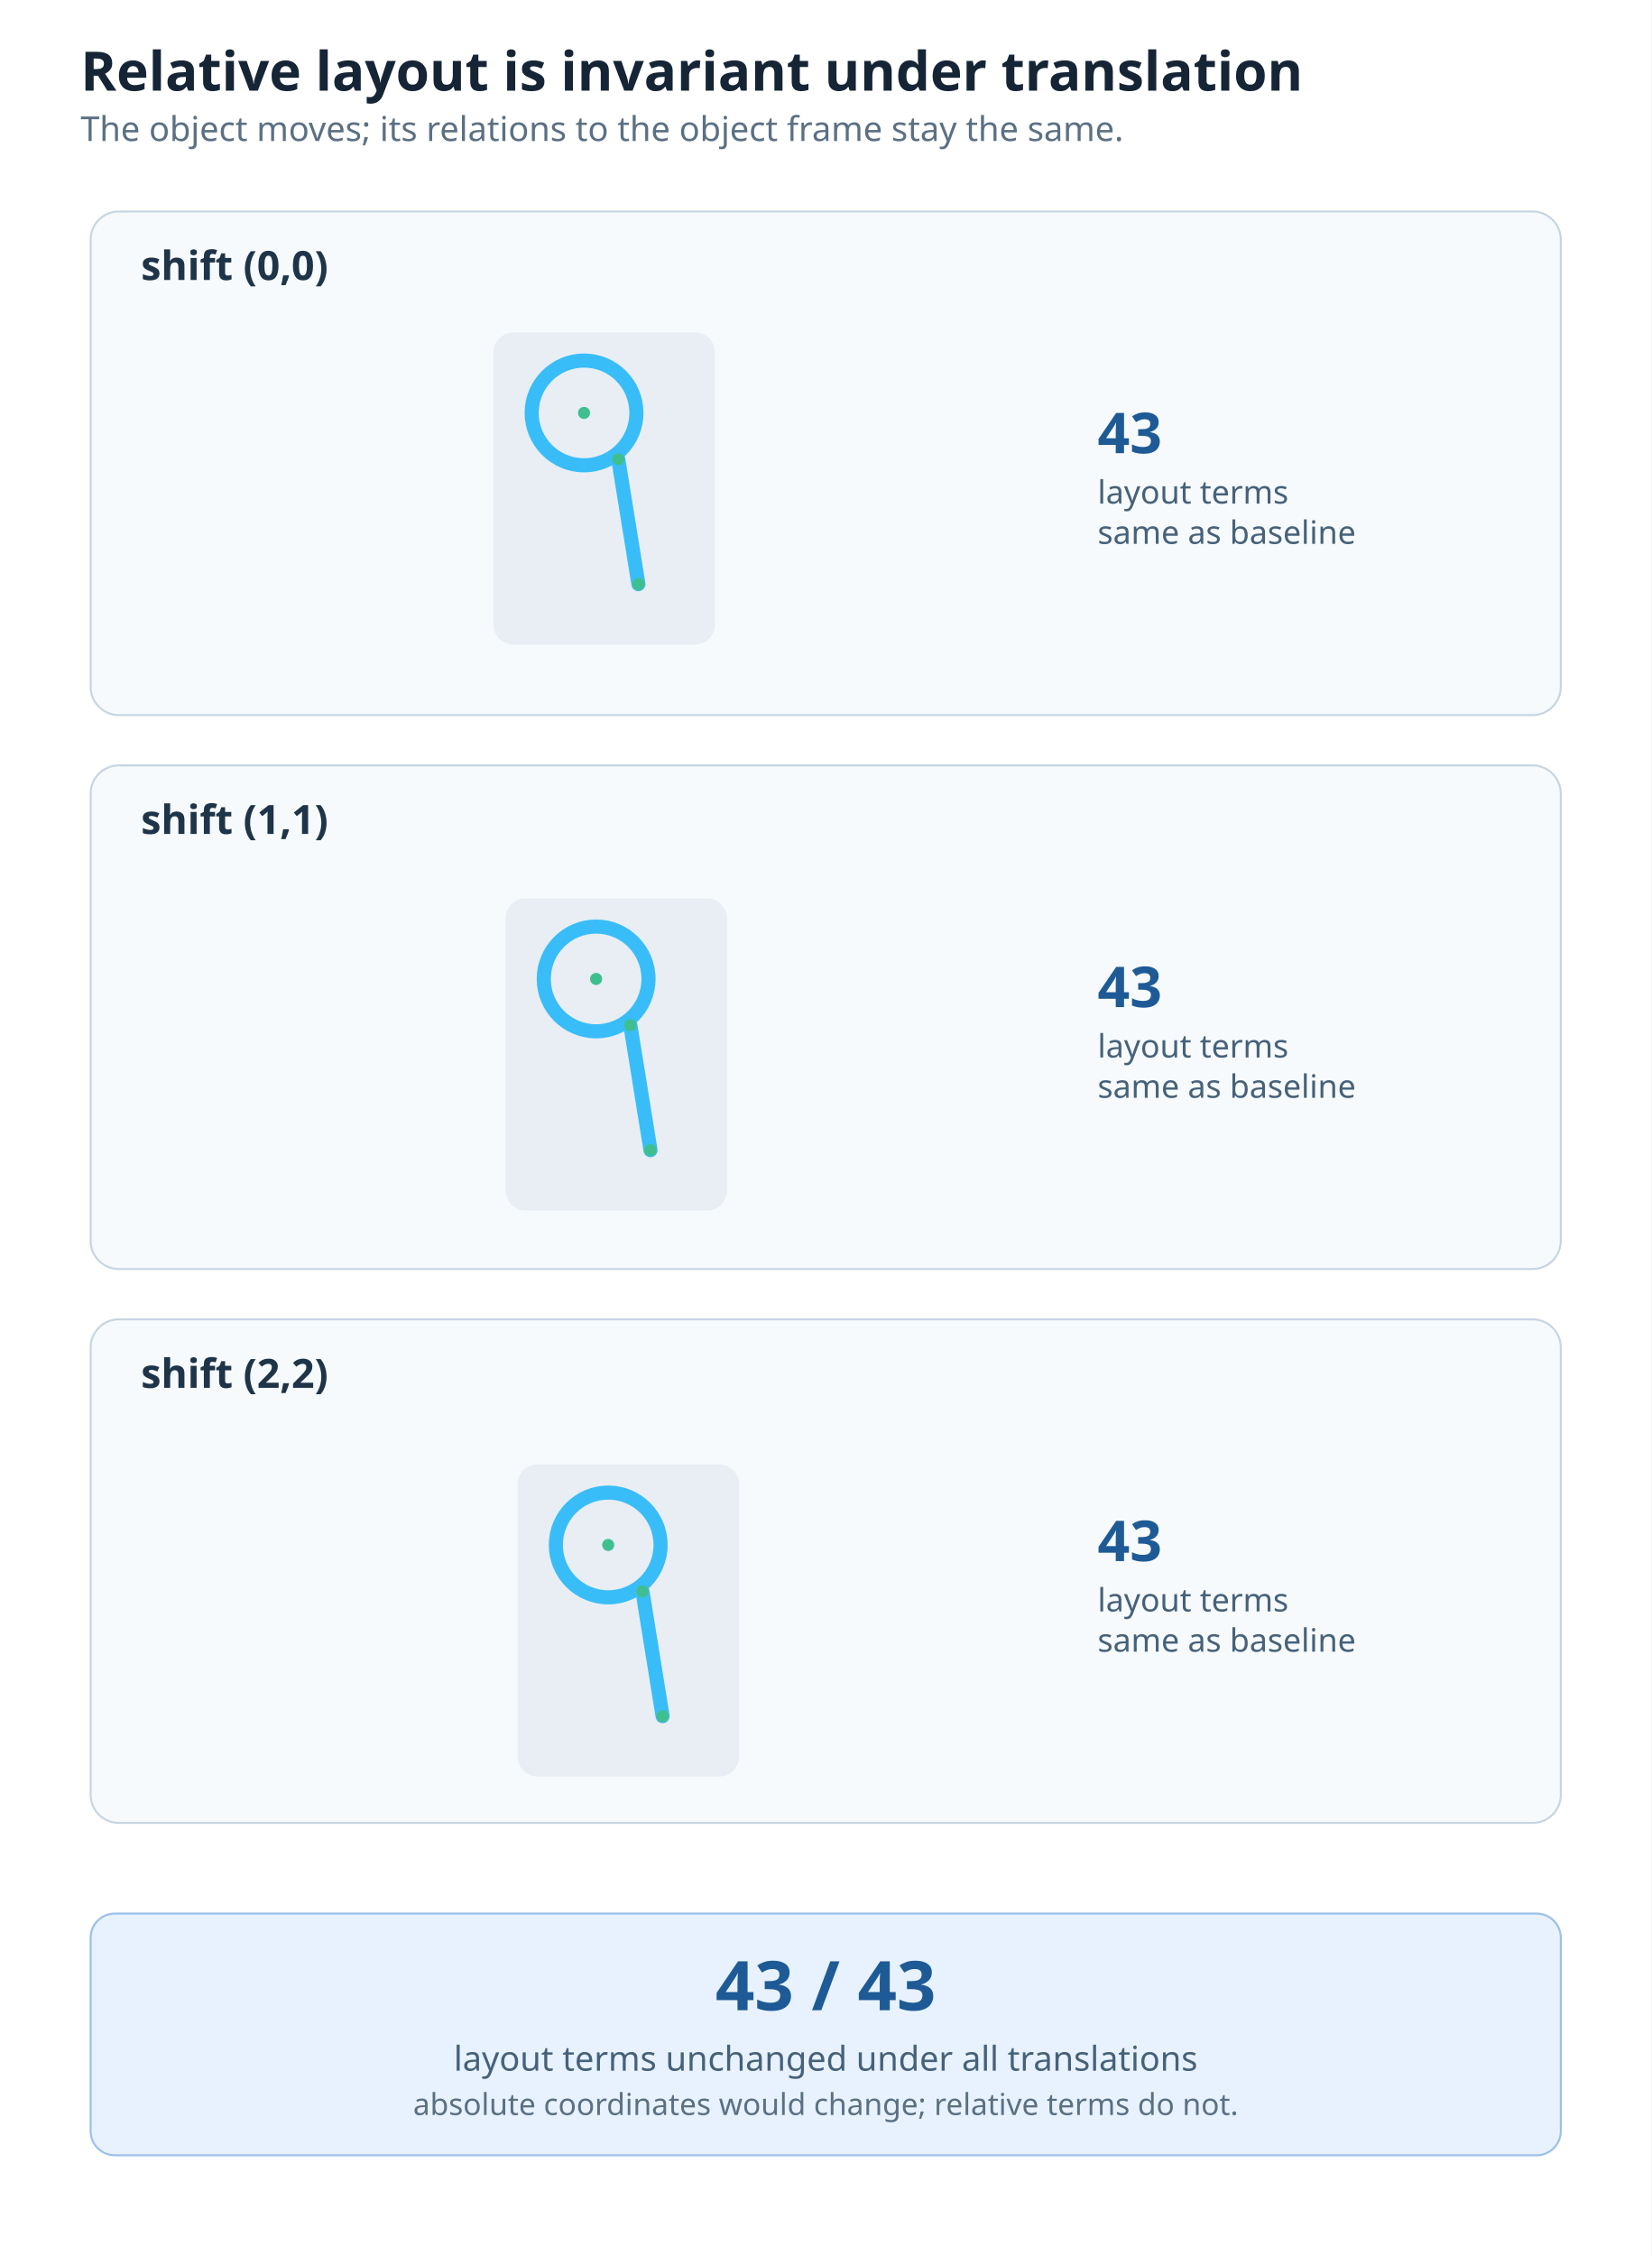
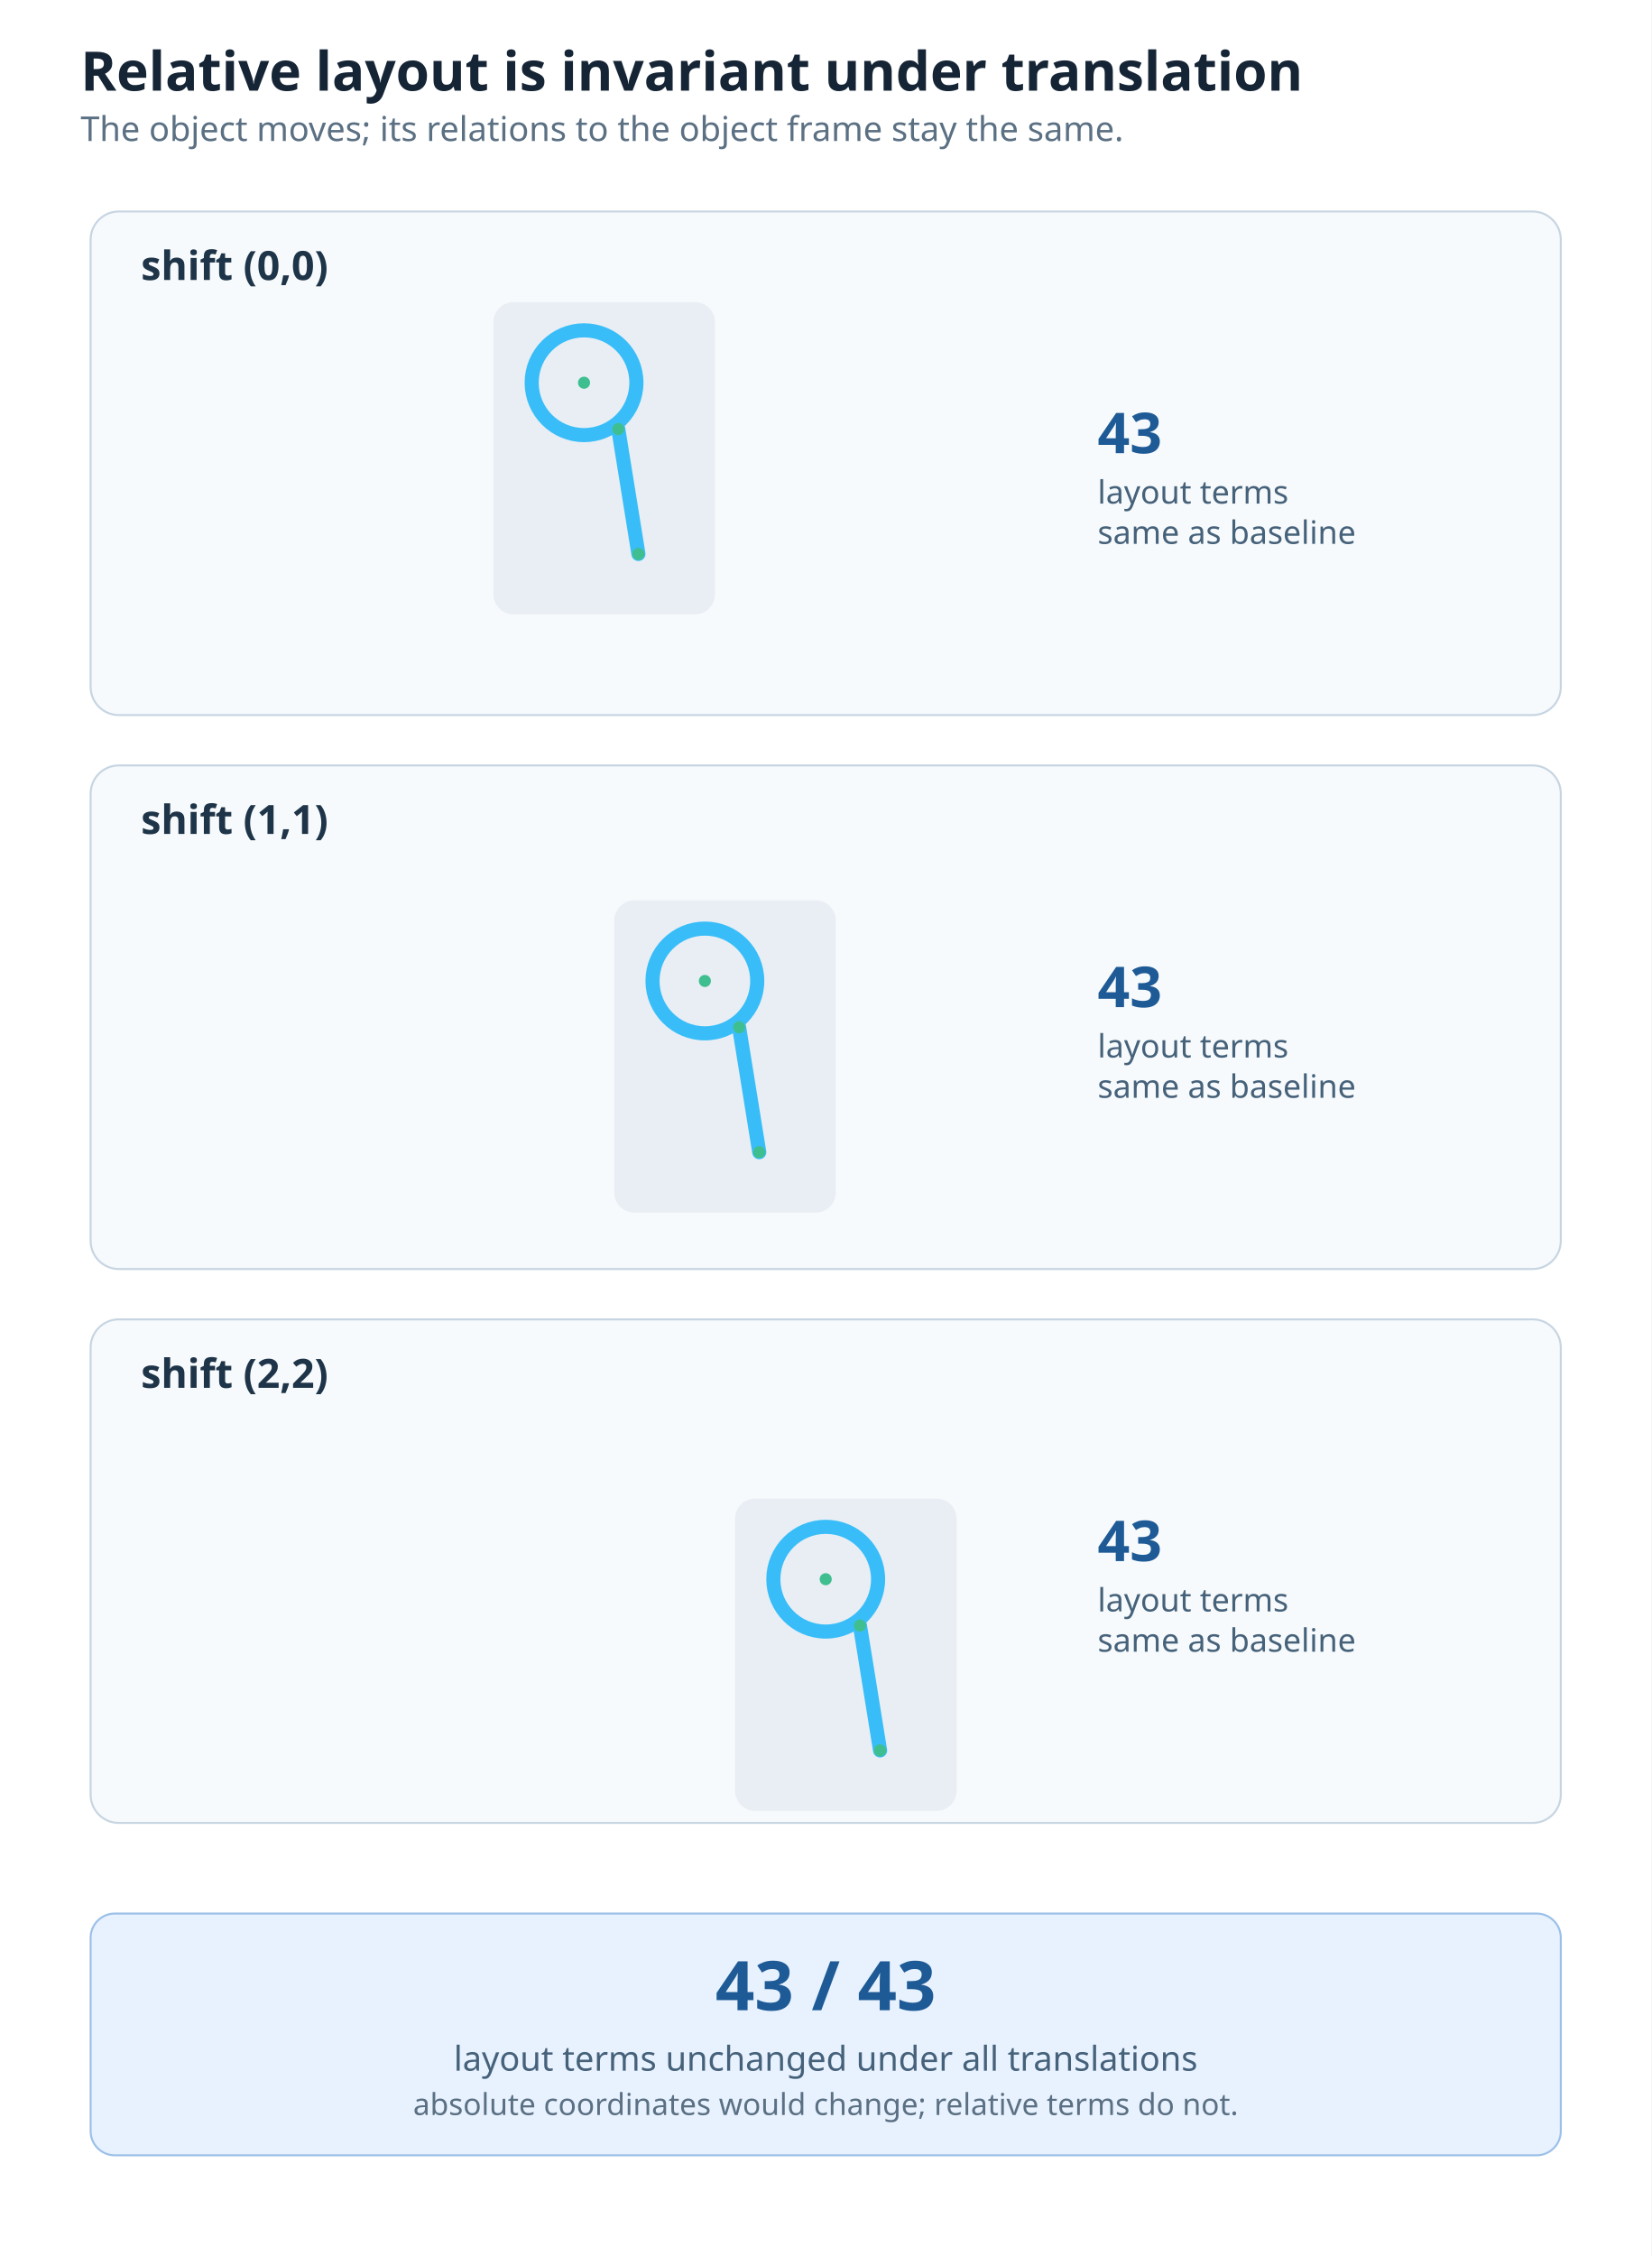
<svg xmlns="http://www.w3.org/2000/svg" width="820" height="1120" viewBox="0 0 820 1120">
  <rect width="820" height="1120" fill="#ffffff" />
  <text x="40" y="45" font-family="Segoe UI, Microsoft YaHei, sans-serif" font-size="27" font-weight="700" fill="#162536">Relative layout is invariant under translation</text>
  <text x="40" y="70" font-family="Segoe UI, Microsoft YaHei, sans-serif" font-size="17" fill="#5b7083">The object moves; its relations to the object frame stay the same.</text>
  <g font-family="Segoe UI, Microsoft YaHei, sans-serif">
    <g transform="translate(45,105)">
      <rect width="730" height="250" rx="14" fill="#f7fafc" stroke="#c7d5e2" />
      <text x="25" y="34" font-size="20" font-weight="700" fill="#1e3448">shift (0,0)</text>
-       <g transform="translate(180,45)">
+       <g transform="translate(180,30)">
        <rect x="20" y="15" width="110" height="155" rx="10" fill="#e8eef4" />
        <circle cx="65" cy="55" r="26" fill="none" stroke="#38bdf8" stroke-width="7" />
        <path d="M82,78 L92,140" stroke="#38bdf8" stroke-width="7" stroke-linecap="round" />
        <g fill="#3fbf8f">
          <circle cx="65" cy="55" r="3" />
          <circle cx="92" cy="140" r="3" />
          <circle cx="82" cy="78" r="3" />
        </g>
      </g>
      <text x="500" y="120" font-size="28" font-weight="700" fill="#1e5a95">43</text>
      <text x="500" y="145" font-size="16" fill="#46627a">layout terms</text>
      <text x="500" y="165" font-size="16" fill="#46627a">same as baseline</text>
    </g>
    <g transform="translate(45,380)">
      <rect width="730" height="250" rx="14" fill="#f7fafc" stroke="#c7d5e2" />
      <text x="25" y="34" font-size="20" font-weight="700" fill="#1e3448">shift (1,1)</text>
-       <g transform="translate(186,51)">
+       <g transform="translate(240,52)">
        <rect x="20" y="15" width="110" height="155" rx="10" fill="#e8eef4" />
        <circle cx="65" cy="55" r="26" fill="none" stroke="#38bdf8" stroke-width="7" />
        <path d="M82,78 L92,140" stroke="#38bdf8" stroke-width="7" stroke-linecap="round" />
        <g fill="#3fbf8f">
          <circle cx="65" cy="55" r="3" />
          <circle cx="92" cy="140" r="3" />
          <circle cx="82" cy="78" r="3" />
        </g>
      </g>
      <text x="500" y="120" font-size="28" font-weight="700" fill="#1e5a95">43</text>
      <text x="500" y="145" font-size="16" fill="#46627a">layout terms</text>
      <text x="500" y="165" font-size="16" fill="#46627a">same as baseline</text>
    </g>
    <g transform="translate(45,655)">
      <rect width="730" height="250" rx="14" fill="#f7fafc" stroke="#c7d5e2" />
      <text x="25" y="34" font-size="20" font-weight="700" fill="#1e3448">shift (2,2)</text>
-       <g transform="translate(192,57)">
+       <g transform="translate(300,74)">
        <rect x="20" y="15" width="110" height="155" rx="10" fill="#e8eef4" />
        <circle cx="65" cy="55" r="26" fill="none" stroke="#38bdf8" stroke-width="7" />
        <path d="M82,78 L92,140" stroke="#38bdf8" stroke-width="7" stroke-linecap="round" />
        <g fill="#3fbf8f">
          <circle cx="65" cy="55" r="3" />
          <circle cx="92" cy="140" r="3" />
          <circle cx="82" cy="78" r="3" />
        </g>
      </g>
      <text x="500" y="120" font-size="28" font-weight="700" fill="#1e5a95">43</text>
      <text x="500" y="145" font-size="16" fill="#46627a">layout terms</text>
      <text x="500" y="165" font-size="16" fill="#46627a">same as baseline</text>
    </g>
    <g transform="translate(45,950)">
      <rect width="730" height="120" rx="12" fill="#e8f2ff" stroke="#9cc0e8" />
      <text x="365" y="48" text-anchor="middle" font-size="34" font-weight="700" fill="#1e5a95">43 / 43</text>
      <text x="365" y="78" text-anchor="middle" font-size="17" fill="#46627a">layout terms unchanged under all translations</text>
      <text x="365" y="100" text-anchor="middle" font-size="15" fill="#5b7083">absolute coordinates would change; relative terms do not.</text>
    </g>
  </g>
</svg>
